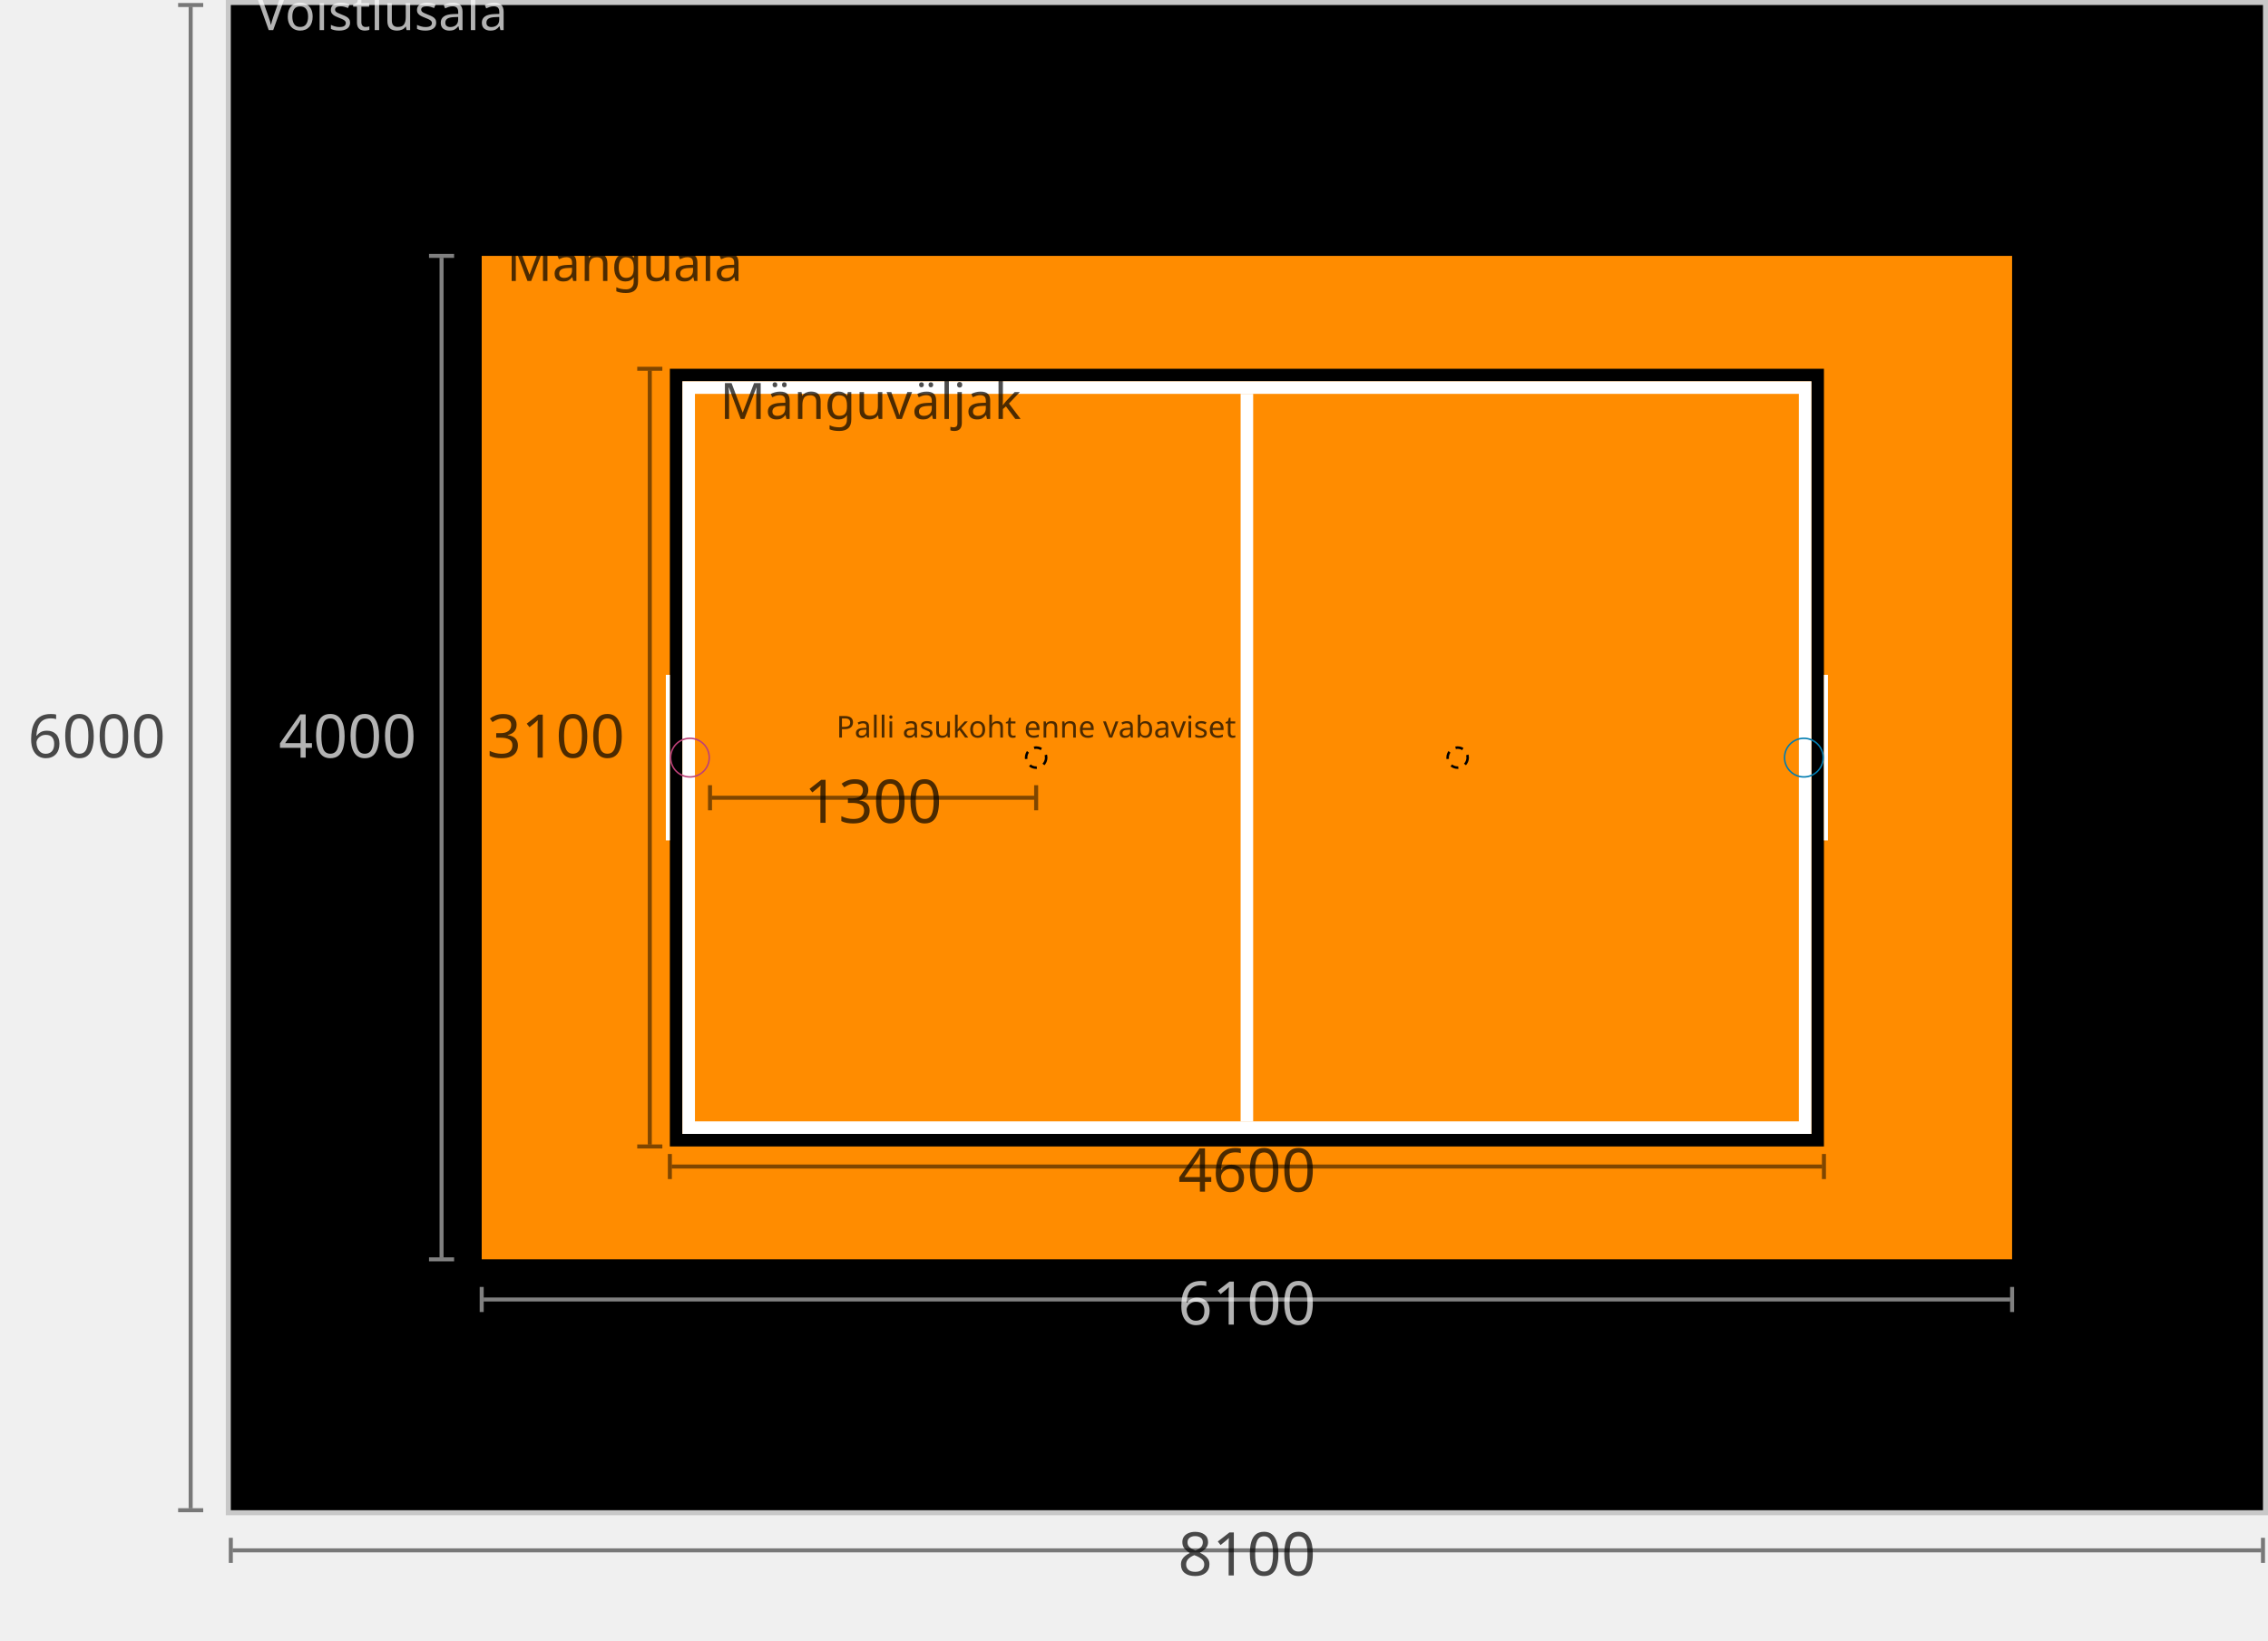
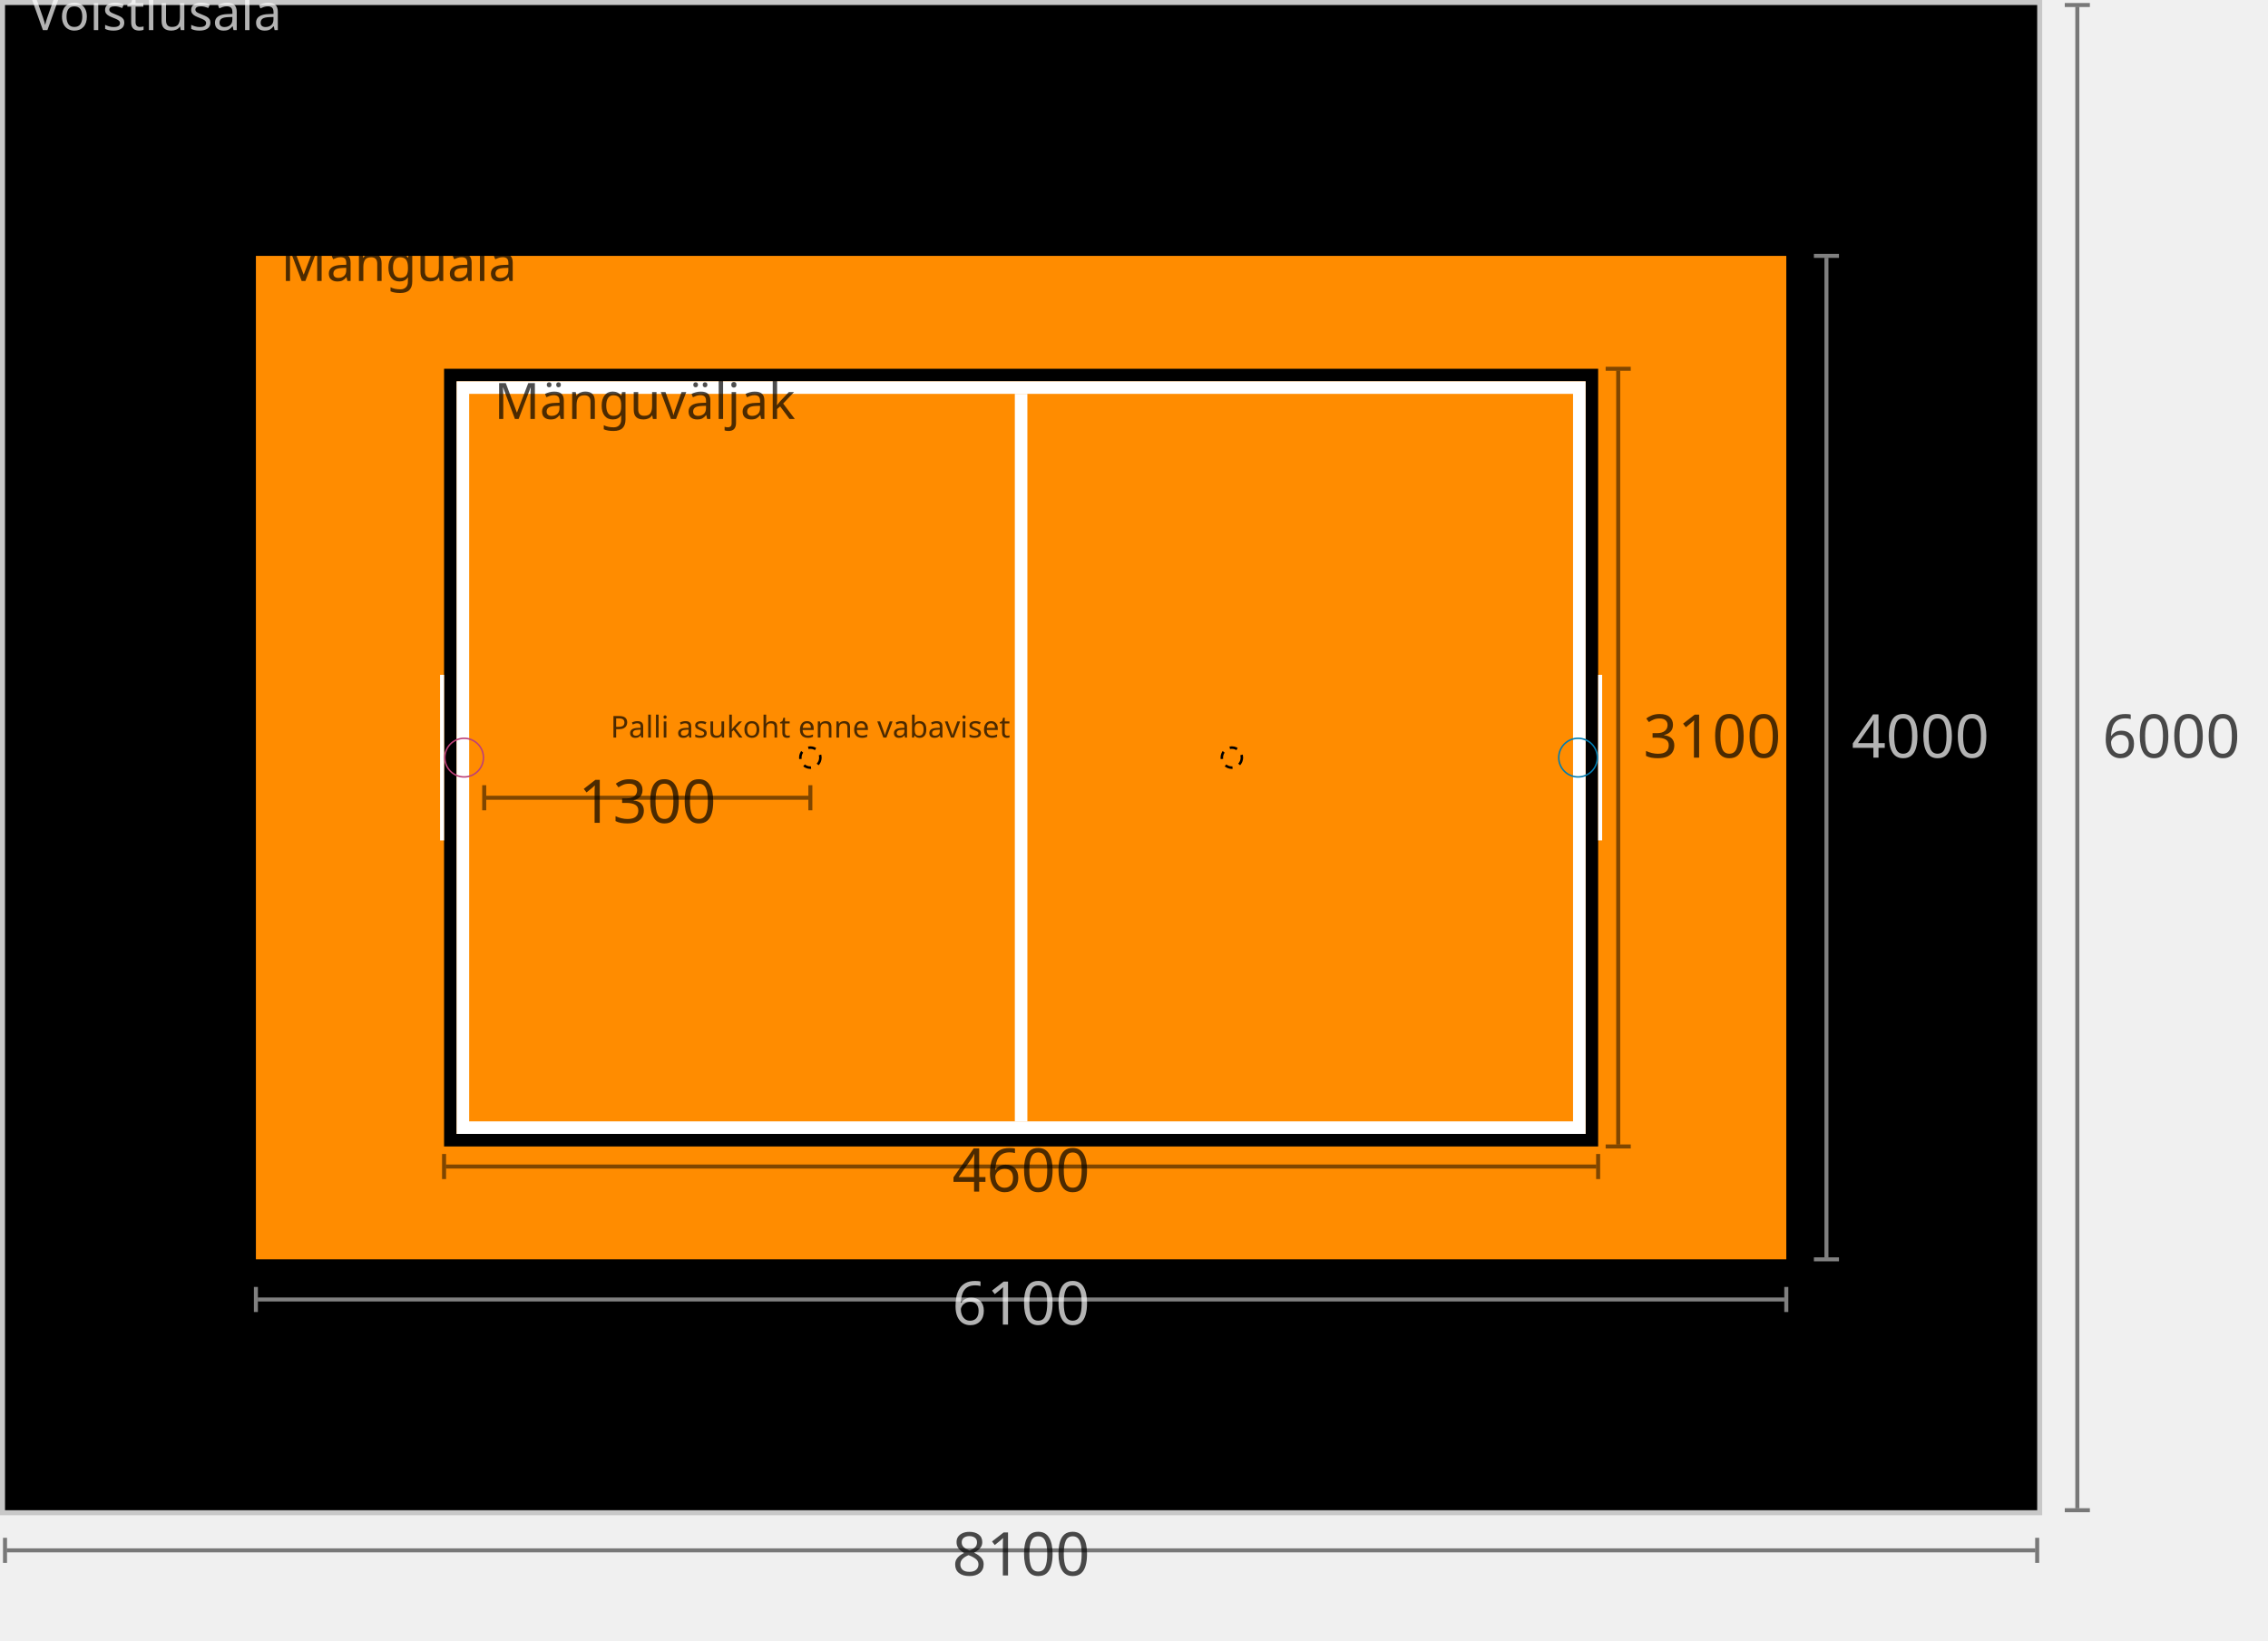
<svg xmlns="http://www.w3.org/2000/svg" viewBox="0 0 9040 6540">
  <g>
-     <g transform="translate(900, 0)">
+     <g transform="translate(0, 0)">
      <g transform="translate(20, 20)">
        <rect x="0" y="0" width="8100" height="6000" fill="black" stroke="none" stroke-width="0" />
      </g>
      <g transform="translate(0, 0)">
        <rect x="10" y="10" width="8120" height="6020" fill="black" stroke="rgb(200, 200, 200)" stroke-width="20" />
      </g>
      <g transform="translate(1020, 1020)">
        <rect x="0" y="0" width="6100" height="4000" fill="darkorange" stroke="none" stroke-width="0" />
      </g>
      <g transform="translate(1770, 1470)">
        <rect x="0" y="0" width="4600" height="3100" fill="darkorange" stroke="none" stroke-width="0" />
        <rect x="25" y="25" width="4550" height="3050" fill="none" stroke="black" stroke-width="50" />
        <rect x="75" y="75" width="4450" height="2950" fill="none" stroke="white" stroke-width="50" />
        <line x1="2300" y1="100" x2="2300" y2="3000" stroke="white" stroke-width="50" />
      </g>
      <g transform="translate(1754, 2690) rotate(0)">
        <rect x="0" y="0" width="16" height="660" fill="white" stroke="none" stroke-width="0" />
        <circle cx="96" cy="330" r="77" fill="none" stroke="rgb(188, 64, 119)" stroke-width="6" stroke-dasharray="none" />
      </g>
      <g transform="translate(6386, 3350) rotate(180)">
        <rect x="0" y="0" width="16" height="660" fill="white" stroke="none" stroke-width="0" />
        <circle cx="96" cy="330" r="77" fill="none" stroke="rgb(0,124,176)" stroke-width="6" stroke-dasharray="none" />
      </g>
    </g>
    <g>
      <g>
        <g>
-           <line x1="928" y1="6180" x2="9012" y2="6180" stroke="rgba(0,0,0,0.5)" stroke-width="16" />
-           <line x1="920" y1="6130" x2="920" y2="6230" stroke="rgba(0,0,0,0.5)" stroke-width="16" />
-           <line x1="9020" y1="6130" x2="9020" y2="6230" stroke="rgba(0,0,0,0.5)" stroke-width="16" />
+           <line x1="28" y1="6180" x2="8112" y2="6180" stroke="rgba(0,0,0,0.5)" stroke-width="16" />
+           <line x1="20" y1="6130" x2="20" y2="6230" stroke="rgba(0,0,0,0.5)" stroke-width="16" />
+           <line x1="8120" y1="6130" x2="8120" y2="6230" stroke="rgba(0,0,0,0.5)" stroke-width="16" />
        </g>
-         <text x="4970" y="6280" font-size="240" fill="rgba(0,0,0,0.7)" text-anchor="middle" alignment-baseline="hanging" font-family="sans-serif">
+         <text x="4070" y="6280" font-size="240" fill="rgba(0,0,0,0.7)" text-anchor="middle" alignment-baseline="hanging" font-family="sans-serif">
          8100
        </text>
      </g>
      <g>
        <g>
-           <line x1="760" y1="6012" x2="760" y2="28" stroke="rgba(0,0,0,0.5)" stroke-width="16" />
-           <line x1="710" y1="6020" x2="810" y2="6020" stroke="rgba(0,0,0,0.5)" stroke-width="16" />
-           <line x1="710" y1="20" x2="810" y2="20" stroke="rgba(0,0,0,0.5)" stroke-width="16" />
+           <line x1="8280" y1="6012" x2="8280" y2="28" stroke="rgba(0,0,0,0.5)" stroke-width="16" />
+           <line x1="8230" y1="6020" x2="8330" y2="6020" stroke="rgba(0,0,0,0.5)" stroke-width="16" />
+           <line x1="8230" y1="20" x2="8330" y2="20" stroke="rgba(0,0,0,0.5)" stroke-width="16" />
        </g>
-         <text x="660" y="3020" font-size="240" fill="rgba(0,0,0,0.7)" text-anchor="end" alignment-baseline="central" font-family="sans-serif">
+         <text x="8380" y="3020" font-size="240" fill="rgba(0,0,0,0.7)" text-anchor="start" alignment-baseline="central" font-family="sans-serif">
          6000
        </text>
      </g>
      <g>
        <g>
-           <line x1="1928" y1="5180" x2="8012" y2="5180" stroke="rgba(255,255,255,0.5)" stroke-width="16" />
-           <line x1="1920" y1="5130" x2="1920" y2="5230" stroke="rgba(255,255,255,0.5)" stroke-width="16" />
-           <line x1="8020" y1="5130" x2="8020" y2="5230" stroke="rgba(255,255,255,0.5)" stroke-width="16" />
+           <line x1="1028" y1="5180" x2="7112" y2="5180" stroke="rgba(255,255,255,0.5)" stroke-width="16" />
+           <line x1="1020" y1="5130" x2="1020" y2="5230" stroke="rgba(255,255,255,0.5)" stroke-width="16" />
+           <line x1="7120" y1="5130" x2="7120" y2="5230" stroke="rgba(255,255,255,0.5)" stroke-width="16" />
        </g>
-         <text x="4970" y="5280" font-size="240" fill="rgba(255,255,255,0.7)" text-anchor="middle" alignment-baseline="hanging" font-family="sans-serif">
+         <text x="4070" y="5280" font-size="240" fill="rgba(255,255,255,0.7)" text-anchor="middle" alignment-baseline="hanging" font-family="sans-serif">
          6100
        </text>
      </g>
      <g>
        <g>
-           <line x1="1760" y1="5012" x2="1760" y2="1028" stroke="rgba(255,255,255,0.5)" stroke-width="16" />
-           <line x1="1710" y1="5020" x2="1810" y2="5020" stroke="rgba(255,255,255,0.5)" stroke-width="16" />
-           <line x1="1710" y1="1020" x2="1810" y2="1020" stroke="rgba(255,255,255,0.5)" stroke-width="16" />
+           <line x1="7280" y1="5012" x2="7280" y2="1028" stroke="rgba(255,255,255,0.5)" stroke-width="16" />
+           <line x1="7230" y1="5020" x2="7330" y2="5020" stroke="rgba(255,255,255,0.5)" stroke-width="16" />
+           <line x1="7230" y1="1020" x2="7330" y2="1020" stroke="rgba(255,255,255,0.5)" stroke-width="16" />
        </g>
-         <text x="1660" y="3020" font-size="240" fill="rgba(255,255,255,0.7)" text-anchor="end" alignment-baseline="central" font-family="sans-serif">
+         <text x="7380" y="3020" font-size="240" fill="rgba(255,255,255,0.7)" text-anchor="start" alignment-baseline="central" font-family="sans-serif">
          4000
        </text>
      </g>
      <g>
        <g>
-           <line x1="2678" y1="4650" x2="7262" y2="4650" stroke="rgba(0,0,0,0.5)" stroke-width="16" />
-           <line x1="2670" y1="4600" x2="2670" y2="4700" stroke="rgba(0,0,0,0.5)" stroke-width="16" />
-           <line x1="7270" y1="4600" x2="7270" y2="4700" stroke="rgba(0,0,0,0.5)" stroke-width="16" />
+           <line x1="1778" y1="4650" x2="6362" y2="4650" stroke="rgba(0,0,0,0.5)" stroke-width="16" />
+           <line x1="1770" y1="4600" x2="1770" y2="4700" stroke="rgba(0,0,0,0.5)" stroke-width="16" />
+           <line x1="6370" y1="4600" x2="6370" y2="4700" stroke="rgba(0,0,0,0.5)" stroke-width="16" />
        </g>
-         <text x="4970" y="4750" font-size="240" fill="rgba(0,0,0,0.7)" text-anchor="middle" alignment-baseline="hanging" font-family="sans-serif">
+         <text x="4070" y="4750" font-size="240" fill="rgba(0,0,0,0.7)" text-anchor="middle" alignment-baseline="hanging" font-family="sans-serif">
          4600
        </text>
      </g>
      <g>
        <g>
-           <line x1="2590" y1="4562" x2="2590" y2="1478" stroke="rgba(0,0,0,0.5)" stroke-width="16" />
-           <line x1="2540" y1="4570" x2="2640" y2="4570" stroke="rgba(0,0,0,0.5)" stroke-width="16" />
-           <line x1="2540" y1="1470" x2="2640" y2="1470" stroke="rgba(0,0,0,0.5)" stroke-width="16" />
+           <line x1="6450" y1="4562" x2="6450" y2="1478" stroke="rgba(0,0,0,0.5)" stroke-width="16" />
+           <line x1="6400" y1="4570" x2="6500" y2="4570" stroke="rgba(0,0,0,0.5)" stroke-width="16" />
+           <line x1="6400" y1="1470" x2="6500" y2="1470" stroke="rgba(0,0,0,0.5)" stroke-width="16" />
        </g>
-         <text x="2490" y="3020" font-size="240" fill="rgba(0,0,0,0.7)" text-anchor="end" alignment-baseline="central" font-family="sans-serif">
+         <text x="6550" y="3020" font-size="240" fill="rgba(0,0,0,0.7)" text-anchor="start" alignment-baseline="central" font-family="sans-serif">
          3100
        </text>
      </g>
-       <circle cx="4130" cy="3020" r="40" fill="none" stroke="black" stroke-width="10" stroke-dasharray="30" />
-       <circle cx="5810" cy="3020" r="40" fill="none" stroke="black" stroke-width="10" stroke-dasharray="30" />
+       <circle cx="3230" cy="3020" r="40" fill="none" stroke="black" stroke-width="10" stroke-dasharray="30" />
+       <circle cx="4910" cy="3020" r="40" fill="none" stroke="black" stroke-width="10" stroke-dasharray="30" />
      <g>
        <g>
-           <line x1="2838" y1="3180" x2="4122" y2="3180" stroke="rgba(0,0,0,0.5)" stroke-width="16" />
-           <line x1="2830" y1="3130" x2="2830" y2="3230" stroke="rgba(0,0,0,0.5)" stroke-width="16" />
-           <line x1="4130" y1="3130" x2="4130" y2="3230" stroke="rgba(0,0,0,0.5)" stroke-width="16" />
+           <line x1="1938" y1="3180" x2="3222" y2="3180" stroke="rgba(0,0,0,0.5)" stroke-width="16" />
+           <line x1="1930" y1="3130" x2="1930" y2="3230" stroke="rgba(0,0,0,0.5)" stroke-width="16" />
+           <line x1="3230" y1="3130" x2="3230" y2="3230" stroke="rgba(0,0,0,0.5)" stroke-width="16" />
        </g>
-         <text x="3480" y="3280" font-size="240" fill="rgba(0,0,0,0.7)" text-anchor="middle" alignment-baseline="hanging" font-family="sans-serif">
+         <text x="2580" y="3280" font-size="240" fill="rgba(0,0,0,0.7)" text-anchor="middle" alignment-baseline="hanging" font-family="sans-serif">
          1300
        </text>
      </g>
-       <text x="4130" y="2940" font-size="120" fill="rgba(0,0,0,0.7)" text-anchor="middle" alignment-baseline="baseline" font-family="sans-serif">
+       <text x="3230" y="2940" font-size="120" fill="rgba(0,0,0,0.7)" text-anchor="middle" alignment-baseline="baseline" font-family="sans-serif">
        Palli asukoht enne vabaviset
      </text>
-       <text x="1020" y="120" font-size="200" fill="rgba(255,255,255,0.7)" text-anchor="start" alignment-baseline="hanging" font-family="sans-serif">
+       <text x="120" y="120" font-size="200" fill="rgba(255,255,255,0.7)" text-anchor="start" alignment-baseline="hanging" font-family="sans-serif">
        Võistlusala
      </text>
-       <text x="2020" y="1120" font-size="200" fill="rgba(0,0,0,0.7)" text-anchor="start" alignment-baseline="hanging" font-family="sans-serif">
+       <text x="1120" y="1120" font-size="200" fill="rgba(0,0,0,0.7)" text-anchor="start" alignment-baseline="hanging" font-family="sans-serif">
        Mänguala
      </text>
-       <text x="2870" y="1670" font-size="200" fill="rgba(0,0,0,0.7)" text-anchor="start" alignment-baseline="hanging" font-family="sans-serif">
+       <text x="1970" y="1670" font-size="200" fill="rgba(0,0,0,0.7)" text-anchor="start" alignment-baseline="hanging" font-family="sans-serif">
        Mänguväljak
      </text>
    </g>
  </g>
</svg>
